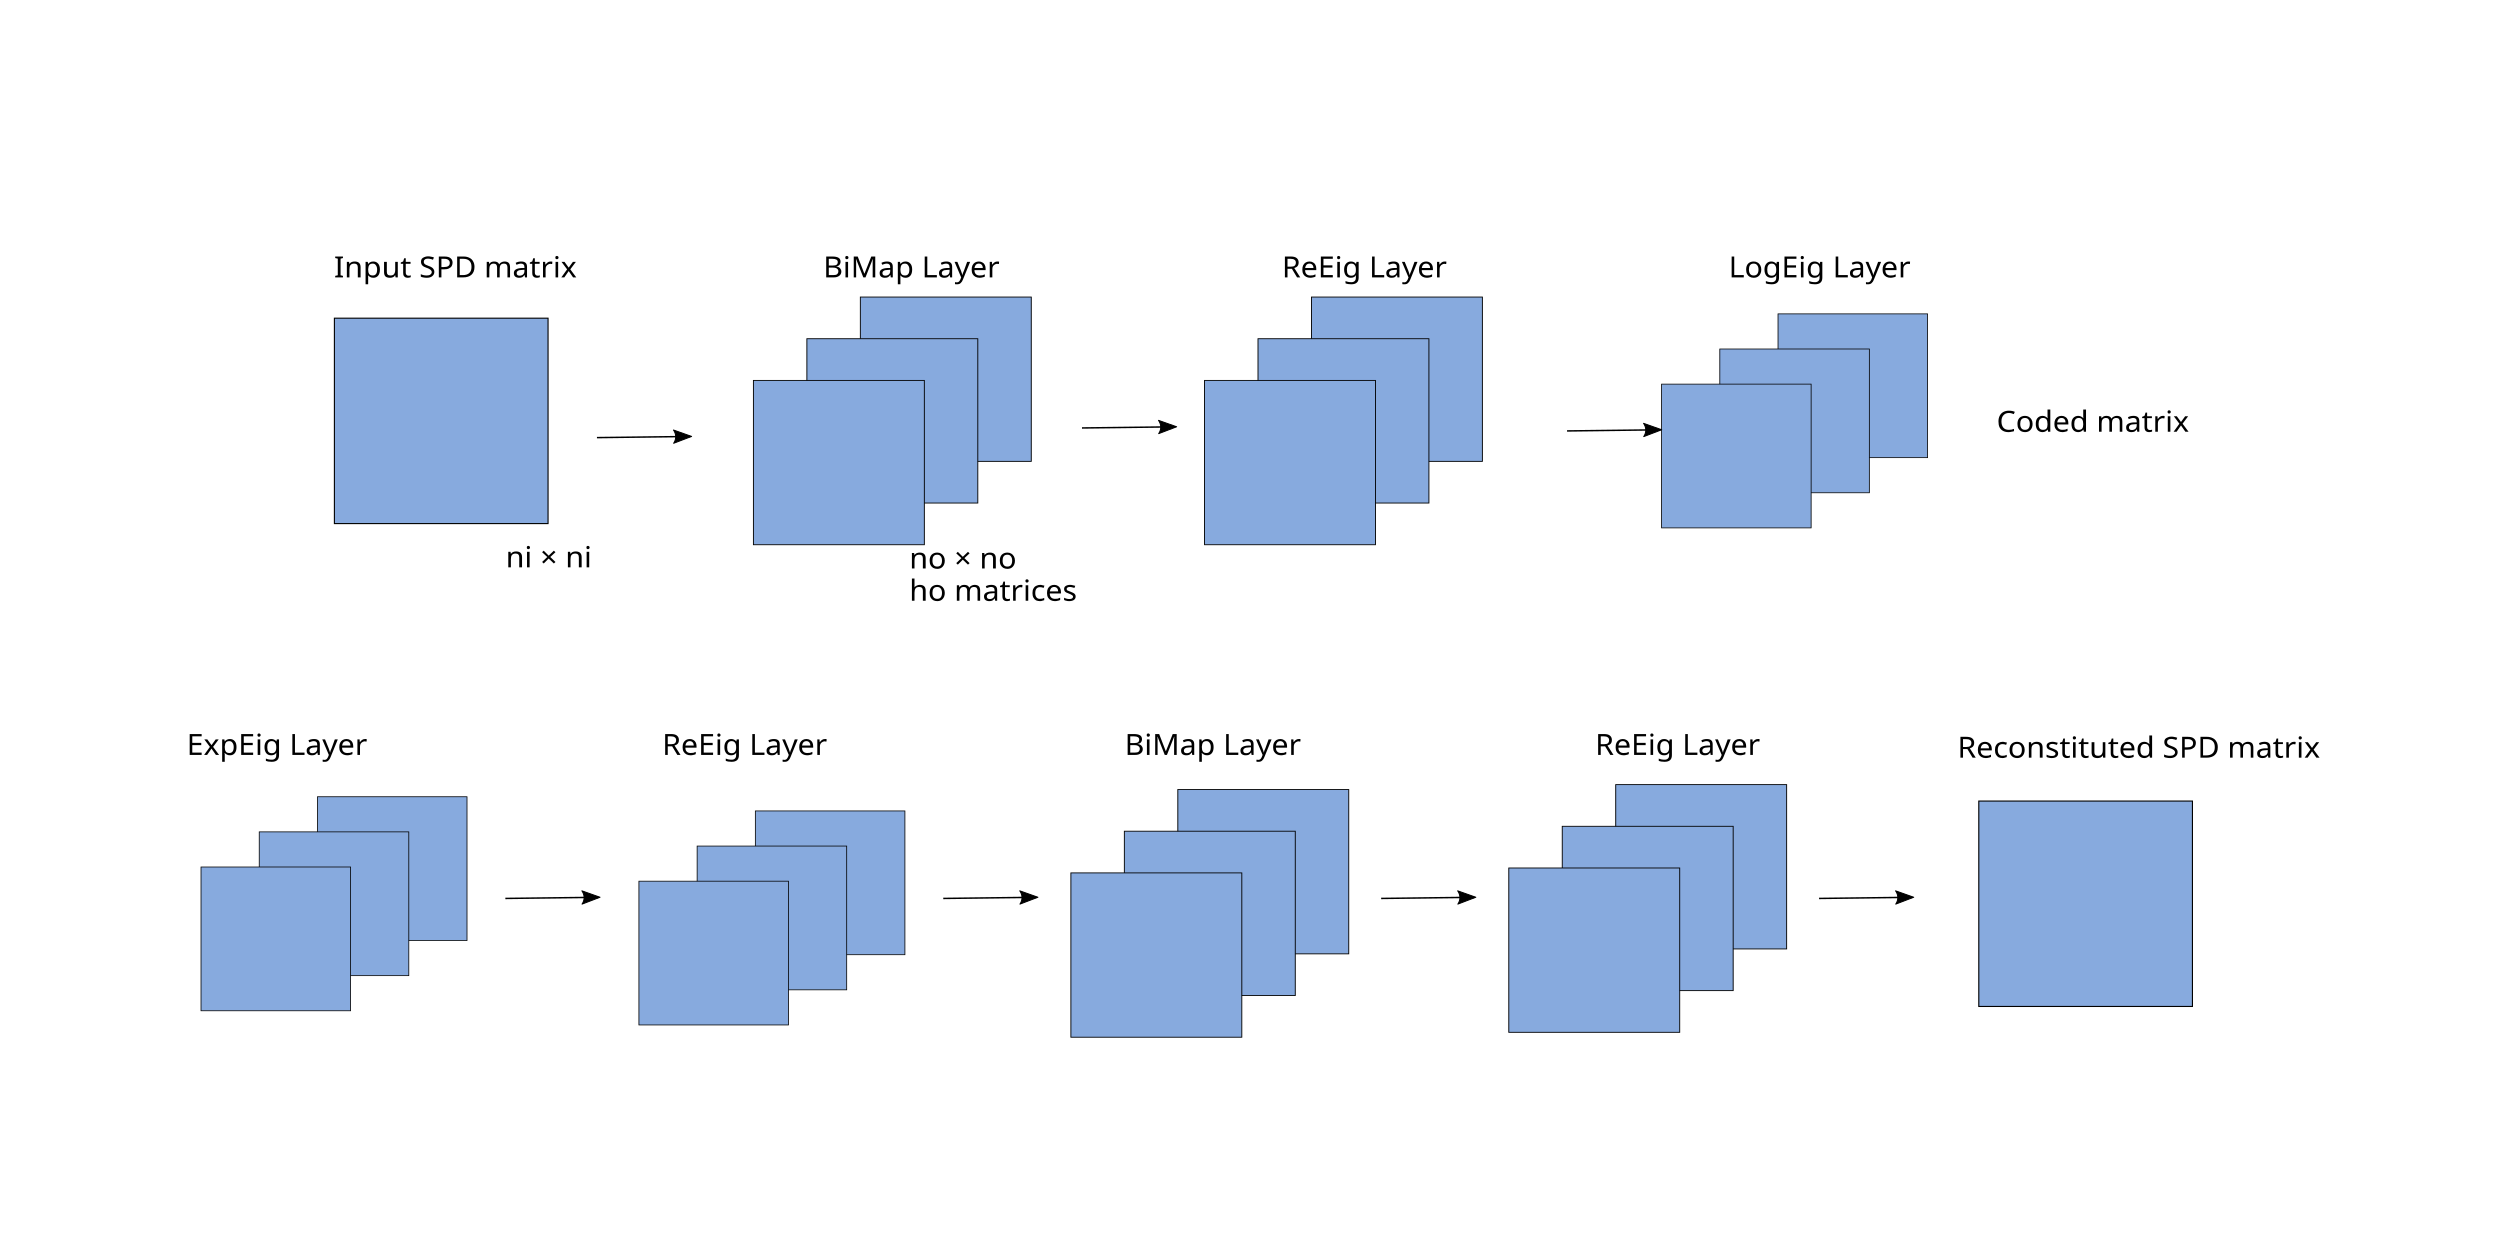
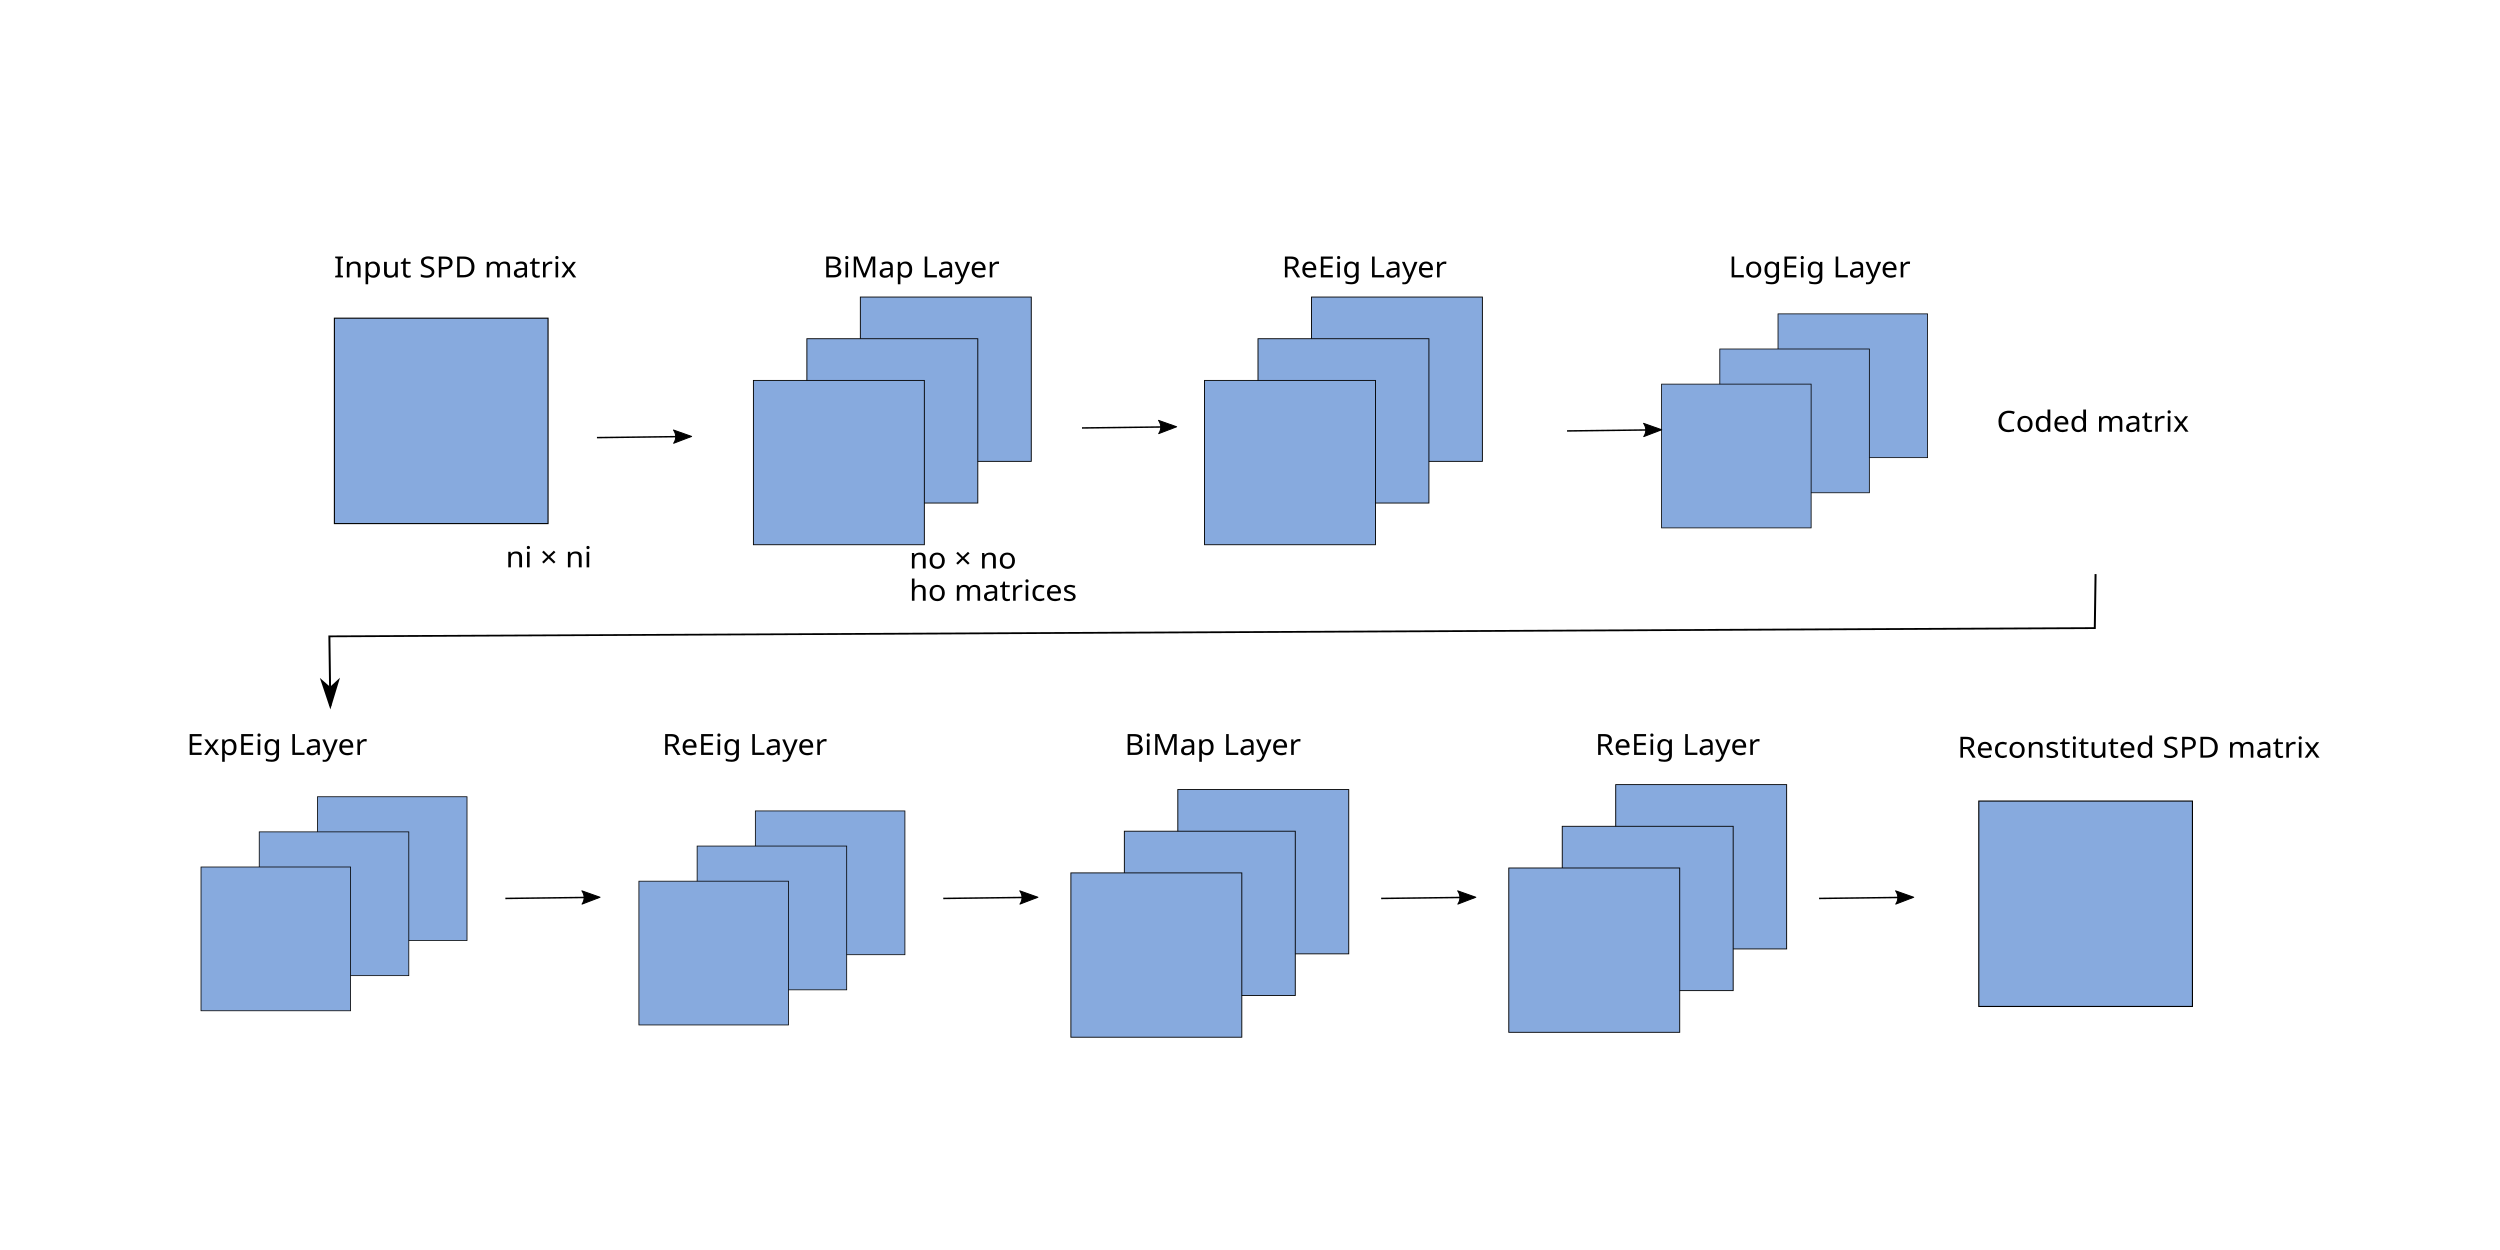
<svg xmlns="http://www.w3.org/2000/svg" width="200mm" height="100mm" viewBox="0 0 200 100" version="1.1" id="svg5">
  <defs id="defs2">
    <marker style="overflow:visible" id="Arrow2Lend" refX="0" refY="0" orient="auto">
      <path transform="matrix(-1.1,0,0,-1.1,-1.1,0)" d="M 8.719,4.034 -2.207,0.016 8.719,-4.002 c -1.745,2.372 -1.735,5.617 -6e-7,8.035 z" style="fill:context-stroke;fill-rule:evenodd;stroke:context-stroke;stroke-width:0.625;stroke-linejoin:round" id="path17857" />
    </marker>
    <marker style="overflow:visible" id="Arrow1Lstart" refX="0" refY="0" orient="auto">
      <path transform="matrix(0.8,0,0,0.8,10,0)" style="fill:context-stroke;fill-rule:evenodd;stroke:context-stroke;stroke-width:1pt" d="M 0,0 5,-5 -12.5,0 5,5 Z" id="path17836" />
    </marker>
    <rect x="488.66" y="249.26" width="23.762" height="97.621" id="rect10373" />
    <marker style="overflow:visible" id="Arrow2Lend-6" refX="0" refY="0" orient="auto">
      <path transform="matrix(-1.1,0,0,-1.1,-1.1,0)" d="M 8.719,4.034 -2.207,0.016 8.719,-4.002 c -1.745,2.372 -1.735,5.617 -6e-7,8.035 z" style="fill:context-stroke;fill-rule:evenodd;stroke:context-stroke;stroke-width:0.625;stroke-linejoin:round" id="path17857-9" />
    </marker>
    <marker style="overflow:visible" id="Arrow2Lend-7" refX="0" refY="0" orient="auto">
      <path transform="matrix(-1.1,0,0,-1.1,-1.1,0)" d="M 8.719,4.034 -2.207,0.016 8.719,-4.002 c -1.745,2.372 -1.735,5.617 -6e-7,8.035 z" style="fill:context-stroke;fill-rule:evenodd;stroke:context-stroke;stroke-width:0.625;stroke-linejoin:round" id="path17857-4" />
    </marker>
    <marker style="overflow:visible" id="Arrow2Lend-2" refX="0" refY="0" orient="auto">
      <path transform="matrix(-1.1,0,0,-1.1,-1.1,0)" d="M 8.719,4.034 -2.207,0.016 8.719,-4.002 c -1.745,2.372 -1.735,5.617 -6e-7,8.035 z" style="fill:context-stroke;fill-rule:evenodd;stroke:context-stroke;stroke-width:0.625;stroke-linejoin:round" id="path17857-5" />
    </marker>
    <marker style="overflow:visible" id="Arrow2Lend-78" refX="0" refY="0" orient="auto">
      <path transform="matrix(-1.1,0,0,-1.1,-1.1,0)" d="M 8.719,4.034 -2.207,0.016 8.719,-4.002 c -1.745,2.372 -1.735,5.617 -6e-7,8.035 z" style="fill:context-stroke;fill-rule:evenodd;stroke:context-stroke;stroke-width:0.625;stroke-linejoin:round" id="path17857-6" />
    </marker>
    <marker style="overflow:visible" id="Arrow2Lend-8" refX="0" refY="0" orient="auto">
      <path transform="matrix(-1.1,0,0,-1.1,-1.1,0)" d="M 8.719,4.034 -2.207,0.016 8.719,-4.002 c -1.745,2.372 -1.735,5.617 -6e-7,8.035 z" style="fill:context-stroke;fill-rule:evenodd;stroke:context-stroke;stroke-width:0.625;stroke-linejoin:round" id="path17857-43" />
    </marker>
    <marker style="overflow:visible" id="Arrow2Lend-4" refX="0" refY="0" orient="auto">
      <path transform="matrix(-1.1,0,0,-1.1,-1.1,0)" d="M 8.719,4.034 -2.207,0.016 8.719,-4.002 c -1.745,2.372 -1.735,5.617 -6e-7,8.035 z" style="fill:context-stroke;fill-rule:evenodd;stroke:context-stroke;stroke-width:0.625;stroke-linejoin:round" id="path17857-92" />
+     </marker>
+     <marker style="overflow:visible" id="Arrow1Lstart-3" refX="0" refY="0" orient="auto">
+       <path transform="matrix(0.8,0,0,0.8,10,0)" style="fill:context-stroke;fill-rule:evenodd;stroke:context-stroke;stroke-width:1pt" d="M 0,0 5,-5 -12.5,0 5,5 Z" id="path17836-6" />
    </marker>
  </defs>
  <g id="layer1">
    <text xml:space="preserve" style="font-style:normal;font-weight:normal;font-size:10.583px;line-height:1.25;font-family:sans-serif;fill:#000000;fill-opacity:1;stroke:none;stroke-width:0.265" x="64.914" y="40.692" id="text2377">
      <tspan id="tspan2375" style="stroke-width:0.265" x="64.914" y="40.692" />
    </text>
    <text xml:space="preserve" transform="scale(0.2645833)" id="text10371" style="font-style:normal;font-weight:normal;font-size:40px;line-height:1.25;font-family:sans-serif;white-space:pre;shape-inside:url(#rect10373);fill:#000000;fill-opacity:1;stroke:none" />
    <text xml:space="preserve" style="font-style:normal;font-weight:normal;font-size:10.583px;line-height:1.25;font-family:sans-serif;fill:#000000;fill-opacity:1;stroke:none;stroke-width:0.265" x="59.882" y="-82.585" id="text30055">
      <tspan id="tspan30053" style="stroke-width:0.265" x="59.882" y="-82.585" />
    </text>
    <path style="fill:#87aade;stroke:#000000;stroke-width:0.089;stroke-miterlimit:4;stroke-dasharray:none;stroke-opacity:1" d="m 26.752,33.671 v -8.216 h 8.546 8.546 v 8.216 8.216 h -8.546 -8.546 z" id="path952" />
    <g id="g19854" transform="matrix(0.8591237,0,0,0.8259637,18.75974,11.33724)">
      <path style="fill:#87aade;stroke:#000000;stroke-width:0.085;stroke-miterlimit:4;stroke-dasharray:none;stroke-opacity:1" d="m 58.278,23.002 v -7.958 h 7.958 7.958 v 7.958 7.958 h -7.958 -7.958 z" id="path952-2" />
      <path style="fill:#87aade;stroke:#000000;stroke-width:0.085;stroke-miterlimit:4;stroke-dasharray:none;stroke-opacity:1" d="m 53.299,27.039 v -7.958 h 7.958 7.958 v 7.958 7.958 h -7.958 -7.958 z" id="path952-2-9" />
      <path style="fill:#87aade;stroke:#000000;stroke-width:0.085;stroke-miterlimit:4;stroke-dasharray:none;stroke-opacity:1" d="M 48.321,31.077 V 23.119 h 7.958 7.958 v 7.958 7.958 h -7.958 -7.958 z" id="path952-2-3" />
    </g>
    <g id="g20013" transform="matrix(0.8591237,0,0,0.8259637,34.43357,46.44143)">
      <g id="g19854-6" transform="translate(23.76334,-42.50089)">
        <path style="fill:#87aade;stroke:#000000;stroke-width:0.085;stroke-miterlimit:4;stroke-dasharray:none;stroke-opacity:1" d="m 58.278,23.002 v -7.958 h 7.958 7.958 v 7.958 7.958 h -7.958 -7.958 z" id="path952-2-0" />
        <path style="fill:#87aade;stroke:#000000;stroke-width:0.085;stroke-miterlimit:4;stroke-dasharray:none;stroke-opacity:1" d="m 53.299,27.039 v -7.958 h 7.958 7.958 v 7.958 7.958 h -7.958 -7.958 z" id="path952-2-9-6" />
        <path style="fill:#87aade;stroke:#000000;stroke-width:0.085;stroke-miterlimit:4;stroke-dasharray:none;stroke-opacity:1" d="M 48.321,31.077 V 23.119 h 7.958 7.958 v 7.958 7.958 h -7.958 -7.958 z" id="path952-2-3-2" />
      </g>
    </g>
    <g id="g20018" transform="matrix(0.8591237,0,0,0.8259637,39.72665,46.25283)">
      <path style="fill:#87aade;stroke:#000000;stroke-width:0.074;stroke-miterlimit:4;stroke-dasharray:none;stroke-opacity:1" d="m 119.325,-18.635 v -6.963 h 6.963 6.963 v 6.963 6.963 h -6.963 -6.963 z" id="path952-6" />
      <path style="fill:#87aade;stroke:#000000;stroke-width:0.074;stroke-miterlimit:4;stroke-dasharray:none;stroke-opacity:1" d="m 113.904,-15.233 v -6.963 h 6.963 6.963 v 6.963 6.963 h -6.963 -6.963 z" id="path952-6-1" />
      <path style="fill:#87aade;stroke:#000000;stroke-width:0.074;stroke-miterlimit:4;stroke-dasharray:none;stroke-opacity:1" d="m 108.482,-11.831 v -6.963 h 6.963 6.963 v 6.963 6.963 h -6.963 -6.963 z" id="path952-6-1-8" />
    </g>
    <text xml:space="preserve" style="font-style:normal;font-weight:normal;font-size:2.377px;line-height:1.25;font-family:sans-serif;fill:#000000;fill-opacity:1;stroke:none;stroke-width:0.223" x="26.199" y="22.632" id="text21905" transform="scale(1.019876,0.9805113)">
      <tspan id="tspan21903" style="font-size:2.377px;stroke-width:0.223" x="26.199" y="22.632">Input SPD matrix</tspan>
    </text>
    <text xml:space="preserve" style="font-style:normal;font-weight:normal;font-size:2.377px;line-height:1.25;font-family:sans-serif;fill:#000000;fill-opacity:1;stroke:none;stroke-width:0.223" x="64.574" y="22.632" id="text21905-1" transform="scale(1.019876,0.9805113)">
      <tspan id="tspan21903-9" style="font-size:2.377px;stroke-width:0.223" x="64.574" y="22.632">BiMap Layer</tspan>
    </text>
    <text xml:space="preserve" style="font-style:normal;font-weight:normal;font-size:2.377px;line-height:1.25;font-family:sans-serif;fill:#000000;fill-opacity:1;stroke:none;stroke-width:0.223" x="100.553" y="22.632" id="text21905-4" transform="scale(1.019876,0.9805113)">
      <tspan id="tspan21903-7" style="font-size:2.377px;stroke-width:0.223" x="100.553" y="22.632">ReEig Layer</tspan>
    </text>
    <text xml:space="preserve" style="font-style:normal;font-weight:normal;font-size:2.377px;line-height:1.25;font-family:sans-serif;fill:#000000;fill-opacity:1;stroke:none;stroke-width:0.223" x="135.599" y="22.632" id="text21905-8" transform="scale(1.019876,0.9805113)">
      <tspan id="tspan21903-4" style="font-size:2.377px;stroke-width:0.223" x="135.599" y="22.632">LogEig Layer</tspan>
    </text>
    <text xml:space="preserve" style="font-style:normal;font-weight:normal;font-size:2.377px;line-height:1.25;font-family:sans-serif;fill:#000000;fill-opacity:1;stroke:none;stroke-width:0.223" x="156.622" y="35.226" id="text21905-47" transform="scale(1.019876,0.9805113)">
      <tspan id="tspan21903-65" style="font-size:2.377px;stroke-width:0.223" x="156.622" y="35.226">Coded matrix</tspan>
    </text>
    <path style="fill:none;stroke:#000000;stroke-width:0.12;stroke-linecap:butt;stroke-linejoin:miter;stroke-miterlimit:4;stroke-dasharray:none;stroke-opacity:1;marker-end:url(#Arrow2Lend)" d="m 47.756,35.009 7.412,-0.091" id="path51030" />
    <path style="fill:none;stroke:#000000;stroke-width:0.12;stroke-linecap:butt;stroke-linejoin:miter;stroke-miterlimit:4;stroke-dasharray:none;stroke-opacity:1;marker-end:url(#Arrow2Lend-6)" d="m 86.559,34.237 7.412,-0.091" id="path51030-3" />
    <path style="fill:none;stroke:#000000;stroke-width:0.12;stroke-linecap:butt;stroke-linejoin:miter;stroke-miterlimit:4;stroke-dasharray:none;stroke-opacity:1;marker-end:url(#Arrow2Lend-7)" d="m 125.362,34.475 7.412,-0.091" id="path51030-5" />
    <g id="g51839" transform="translate(2.554354)">
      <path style="fill:#87aade;stroke:#000000;stroke-width:0.089;stroke-miterlimit:4;stroke-dasharray:none;stroke-opacity:1" d="m 155.749,72.301 v -8.216 h 8.546 8.546 v 8.216 8.216 h -8.546 -8.546 z" id="path952-3" />
      <g id="g20018-9" transform="matrix(0.8591237,0,0,0.8259637,-79.67257,84.88277)">
        <path style="fill:#87aade;stroke:#000000;stroke-width:0.074;stroke-miterlimit:4;stroke-dasharray:none;stroke-opacity:1" d="m 119.325,-18.635 v -6.963 h 6.963 6.963 v 6.963 6.963 h -6.963 -6.963 z" id="path952-6-2" />
        <path style="fill:#87aade;stroke:#000000;stroke-width:0.074;stroke-miterlimit:4;stroke-dasharray:none;stroke-opacity:1" d="m 113.904,-15.233 v -6.963 h 6.963 6.963 v 6.963 6.963 h -6.963 -6.963 z" id="path952-6-1-0" />
        <path style="fill:#87aade;stroke:#000000;stroke-width:0.074;stroke-miterlimit:4;stroke-dasharray:none;stroke-opacity:1" d="m 108.482,-11.831 v -6.963 h 6.963 6.963 v 6.963 6.963 h -6.963 -6.963 z" id="path952-6-1-8-2" />
      </g>
      <g id="g20018-3" transform="matrix(0.8591237,0,0,0.8259637,-44.6407,86.01773)">
        <path style="fill:#87aade;stroke:#000000;stroke-width:0.074;stroke-miterlimit:4;stroke-dasharray:none;stroke-opacity:1" d="m 119.325,-18.635 v -6.963 h 6.963 6.963 v 6.963 6.963 h -6.963 -6.963 z" id="path952-6-7" />
        <path style="fill:#87aade;stroke:#000000;stroke-width:0.074;stroke-miterlimit:4;stroke-dasharray:none;stroke-opacity:1" d="m 113.904,-15.233 v -6.963 h 6.963 6.963 v 6.963 6.963 h -6.963 -6.963 z" id="path952-6-1-5" />
        <path style="fill:#87aade;stroke:#000000;stroke-width:0.074;stroke-miterlimit:4;stroke-dasharray:none;stroke-opacity:1" d="m 108.482,-11.831 v -6.963 h 6.963 6.963 v 6.963 6.963 h -6.963 -6.963 z" id="path952-6-1-8-9" />
      </g>
      <g id="g20013-2" transform="matrix(0.8591237,0,0,0.8259637,21.18757,85.84055)">
        <g id="g19854-6-2" transform="translate(23.76334,-42.50089)">
          <path style="fill:#87aade;stroke:#000000;stroke-width:0.085;stroke-miterlimit:4;stroke-dasharray:none;stroke-opacity:1" d="m 58.278,23.002 v -7.958 h 7.958 7.958 v 7.958 7.958 h -7.958 -7.958 z" id="path952-2-0-8" />
          <path style="fill:#87aade;stroke:#000000;stroke-width:0.085;stroke-miterlimit:4;stroke-dasharray:none;stroke-opacity:1" d="m 53.299,27.039 v -7.958 h 7.958 7.958 v 7.958 7.958 h -7.958 -7.958 z" id="path952-2-9-6-9" />
          <path style="fill:#87aade;stroke:#000000;stroke-width:0.085;stroke-miterlimit:4;stroke-dasharray:none;stroke-opacity:1" d="M 48.321,31.077 V 23.119 h 7.958 7.958 v 7.958 7.958 h -7.958 -7.958 z" id="path952-2-3-2-7" />
        </g>
      </g>
      <g id="g20013-3" transform="matrix(0.8591237,0,0,0.8259637,56.21944,85.4478)">
        <g id="g19854-6-6" transform="translate(23.76334,-42.50089)">
          <path style="fill:#87aade;stroke:#000000;stroke-width:0.085;stroke-miterlimit:4;stroke-dasharray:none;stroke-opacity:1" d="m 58.278,23.002 v -7.958 h 7.958 7.958 v 7.958 7.958 h -7.958 -7.958 z" id="path952-2-0-1" />
          <path style="fill:#87aade;stroke:#000000;stroke-width:0.085;stroke-miterlimit:4;stroke-dasharray:none;stroke-opacity:1" d="m 53.299,27.039 v -7.958 h 7.958 7.958 v 7.958 7.958 h -7.958 -7.958 z" id="path952-2-9-6-2" />
          <path style="fill:#87aade;stroke:#000000;stroke-width:0.085;stroke-miterlimit:4;stroke-dasharray:none;stroke-opacity:1" d="M 48.321,31.077 V 23.119 h 7.958 7.958 v 7.958 7.958 h -7.958 -7.958 z" id="path952-2-3-2-9" />
        </g>
      </g>
      <text xml:space="preserve" style="font-style:normal;font-weight:normal;font-size:2.377px;line-height:1.25;font-family:sans-serif;fill:#000000;fill-opacity:1;stroke:none;stroke-width:0.223" x="12.141" y="61.592" id="text21905-5" transform="scale(1.019876,0.9805113)">
        <tspan id="tspan21903-0" style="font-size:2.377px;stroke-width:0.223" x="12.141" y="61.592">ExpEig Layer</tspan>
      </text>
      <text xml:space="preserve" style="font-style:normal;font-weight:normal;font-size:2.377px;line-height:1.25;font-family:sans-serif;fill:#000000;fill-opacity:1;stroke:none;stroke-width:0.223" x="49.438" y="61.592" id="text21905-3" transform="scale(1.019876,0.9805113)">
        <tspan id="tspan21903-6" style="font-size:2.377px;stroke-width:0.223" x="49.438" y="61.592">ReEig Layer</tspan>
      </text>
      <text xml:space="preserve" style="font-style:normal;font-weight:normal;font-size:2.377px;line-height:1.25;font-family:sans-serif;fill:#000000;fill-opacity:1;stroke:none;stroke-width:0.223" x="85.715" y="61.592" id="text21905-10" transform="scale(1.019876,0.9805113)">
        <tspan id="tspan21903-63" style="font-size:2.377px;stroke-width:0.223" x="85.715" y="61.592">BiMap Layer</tspan>
      </text>
      <text xml:space="preserve" style="font-style:normal;font-weight:normal;font-size:2.377px;line-height:1.25;font-family:sans-serif;fill:#000000;fill-opacity:1;stroke:none;stroke-width:0.223" x="122.621" y="61.592" id="text21905-2" transform="scale(1.019876,0.9805113)">
        <tspan id="tspan21903-06" style="font-size:2.377px;stroke-width:0.223" x="122.621" y="61.592">ReEig Layer</tspan>
      </text>
      <text xml:space="preserve" style="font-style:normal;font-weight:normal;font-size:2.377px;line-height:1.25;font-family:sans-serif;fill:#000000;fill-opacity:1;stroke:none;stroke-width:0.223" x="151.041" y="61.822" id="text21905-15" transform="scale(1.019876,0.9805113)">
        <tspan id="tspan21903-5" style="font-size:2.377px;stroke-width:0.223" x="151.041" y="61.822">Reconstituted SPD matrix</tspan>
      </text>
      <path style="fill:none;stroke:#000000;stroke-width:0.12;stroke-linecap:butt;stroke-linejoin:miter;stroke-miterlimit:4;stroke-dasharray:none;stroke-opacity:1;marker-end:url(#Arrow2Lend-2)" d="m 142.97,71.875 7.412,-0.091" id="path51030-4" />
      <path style="fill:none;stroke:#000000;stroke-width:0.12;stroke-linecap:butt;stroke-linejoin:miter;stroke-miterlimit:4;stroke-dasharray:none;stroke-opacity:1;marker-end:url(#Arrow2Lend-78)" d="m 107.938,71.875 7.412,-0.091" id="path51030-8" />
      <path style="fill:none;stroke:#000000;stroke-width:0.12;stroke-linecap:butt;stroke-linejoin:miter;stroke-miterlimit:4;stroke-dasharray:none;stroke-opacity:1;marker-end:url(#Arrow2Lend-8)" d="m 72.906,71.875 7.412,-0.091" id="path51030-1" />
      <path style="fill:none;stroke:#000000;stroke-width:0.12;stroke-linecap:butt;stroke-linejoin:miter;stroke-miterlimit:4;stroke-dasharray:none;stroke-opacity:1;marker-end:url(#Arrow2Lend-4)" d="m 37.874,71.875 7.412,-0.091" id="path51030-0" />
    </g>
    <text xml:space="preserve" style="font-style:normal;font-weight:normal;font-size:2.377px;line-height:1.25;font-family:sans-serif;fill:#000000;fill-opacity:1;stroke:none;stroke-width:0.223" x="71.329" y="46.379" id="text21905-1-6" transform="scale(1.019876,0.9805113)">
      <tspan id="tspan21903-9-8" style="font-size:2.377px;stroke-width:0.223" x="71.329" y="46.379">no × no </tspan>
    </text>
    <text xml:space="preserve" style="font-style:normal;font-weight:normal;font-size:2.377px;line-height:1.25;font-family:sans-serif;fill:#000000;fill-opacity:1;stroke:none;stroke-width:0.223" x="39.667" y="46.291" id="text21905-1-6-9" transform="scale(1.019876,0.9805113)">
      <tspan id="tspan21903-9-8-2" style="font-size:2.377px;stroke-width:0.223" x="39.667" y="46.291">ni × ni </tspan>
    </text>
    <text xml:space="preserve" style="font-style:normal;font-weight:normal;font-size:2.377px;line-height:1.25;font-family:sans-serif;fill:#000000;fill-opacity:1;stroke:none;stroke-width:0.223" x="71.329" y="49.014" id="text21905-1-6-6" transform="scale(1.019876,0.9805113)">
      <tspan id="tspan21903-9-8-6" style="font-size:2.377px;stroke-width:0.223" x="71.329" y="49.014">ho matrices</tspan>
    </text>
+     <g id="g1099" transform="matrix(0.5982651,0,0,0.5367765,18.59661,23.53904)">
+       <path style="fill:none;stroke:#000000;stroke-width:0.265px;stroke-linecap:butt;stroke-linejoin:miter;stroke-opacity:1;marker-start:url(#Arrow1Lstart-3)" d="M 13.086,61.361 12.961,50.989 249.032,49.755 249.135,41.709" id="path1202" />
+     </g>
  </g>
</svg>
